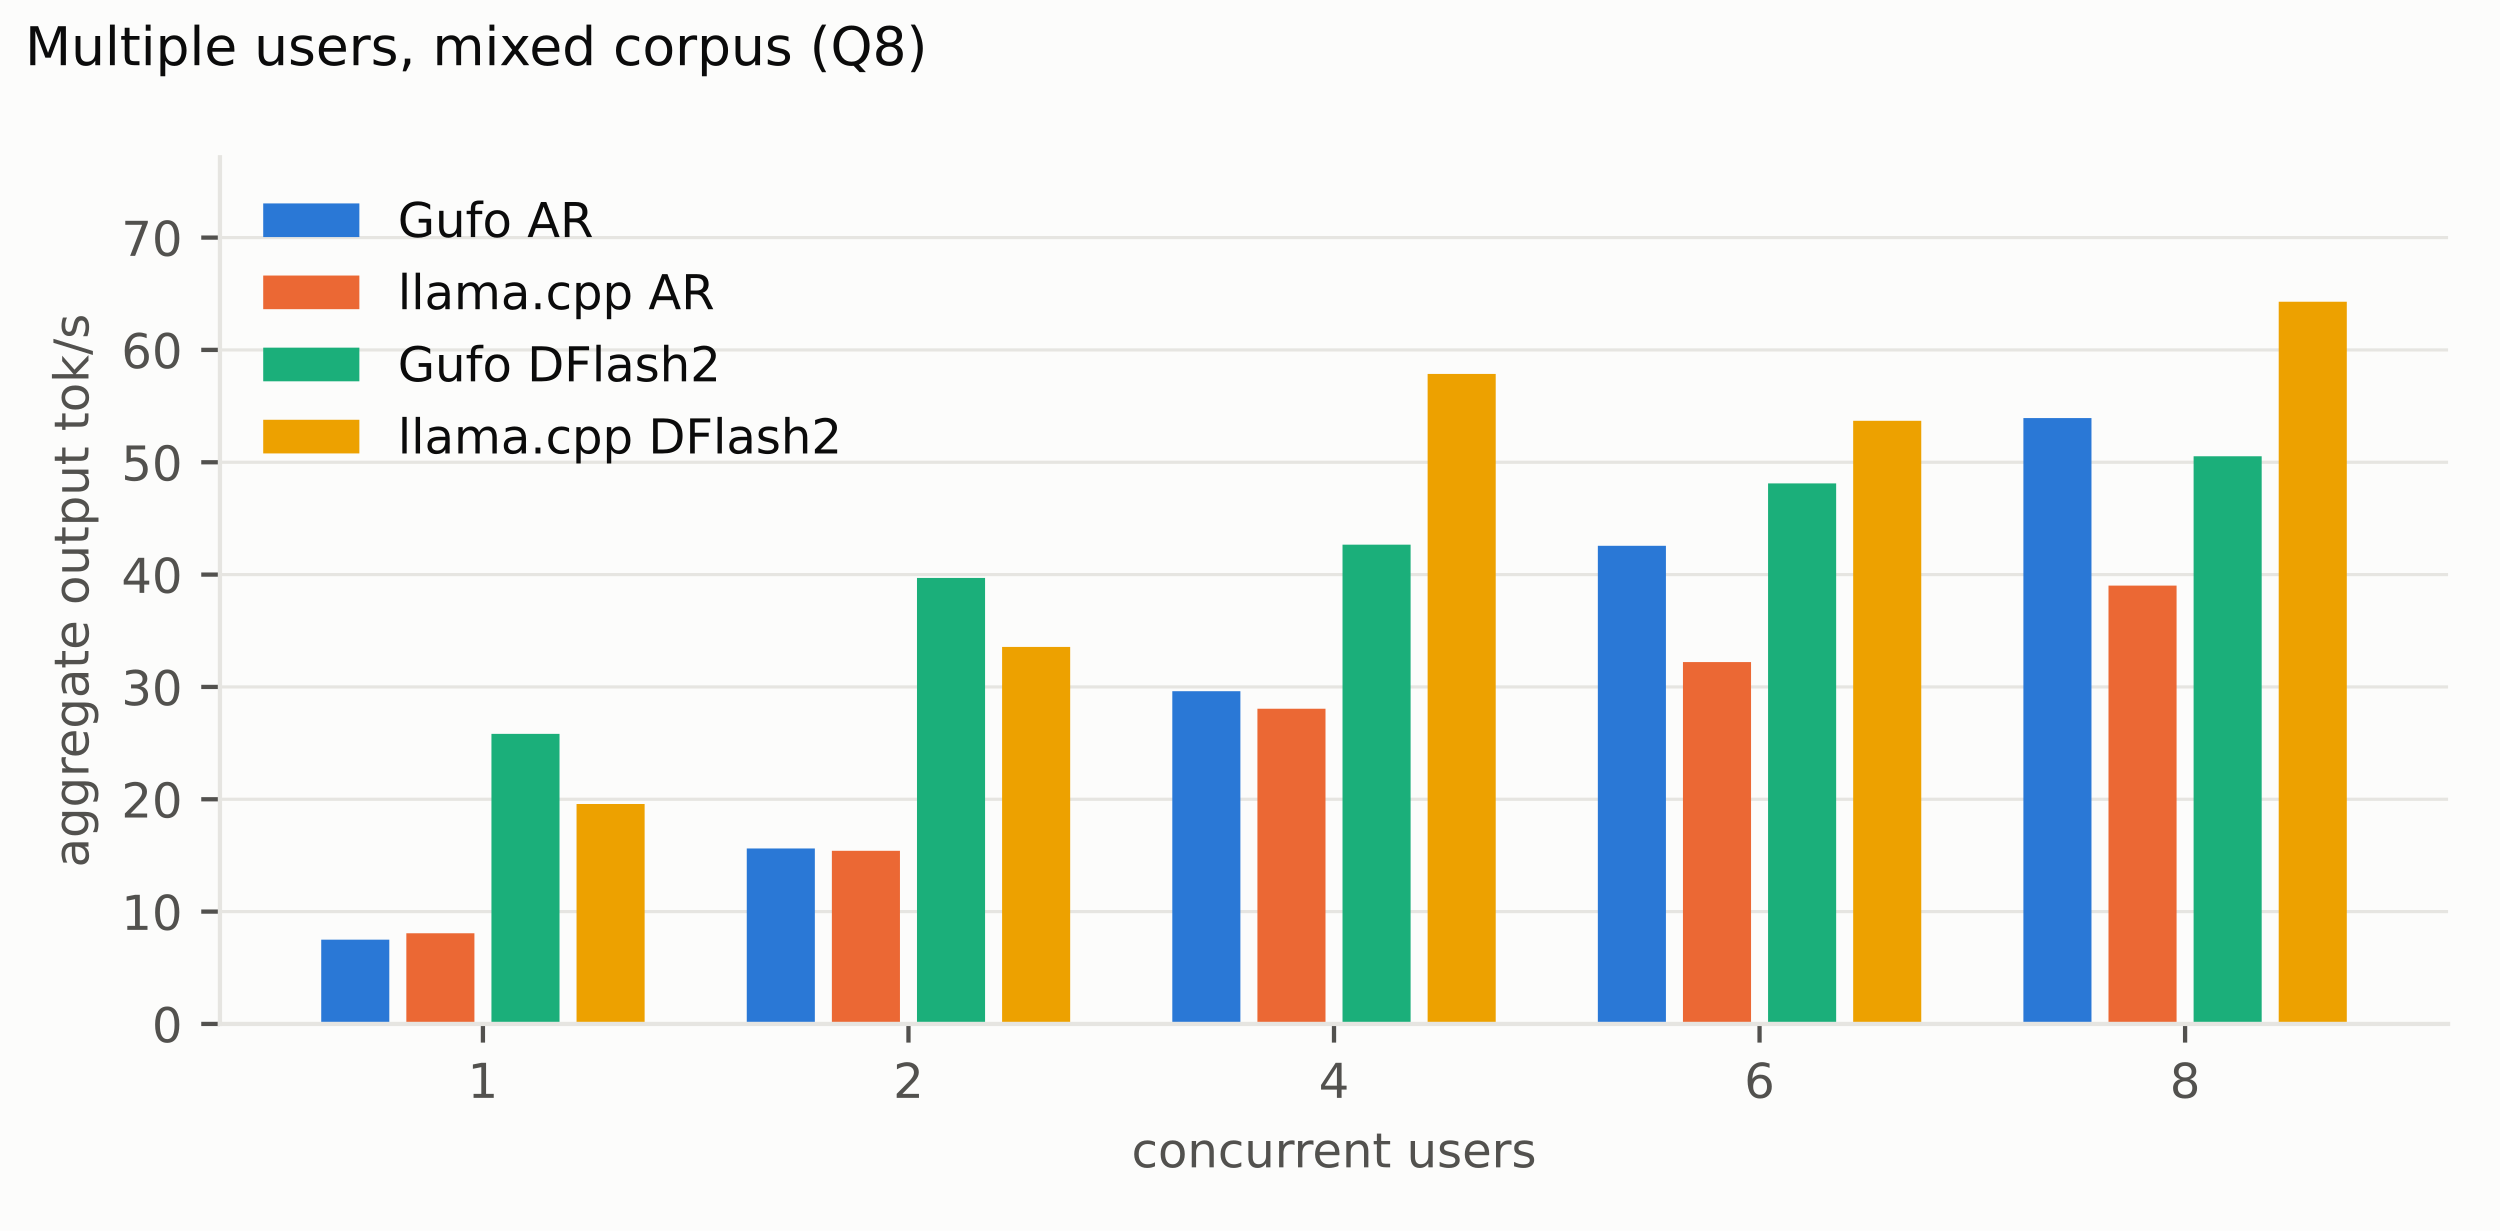
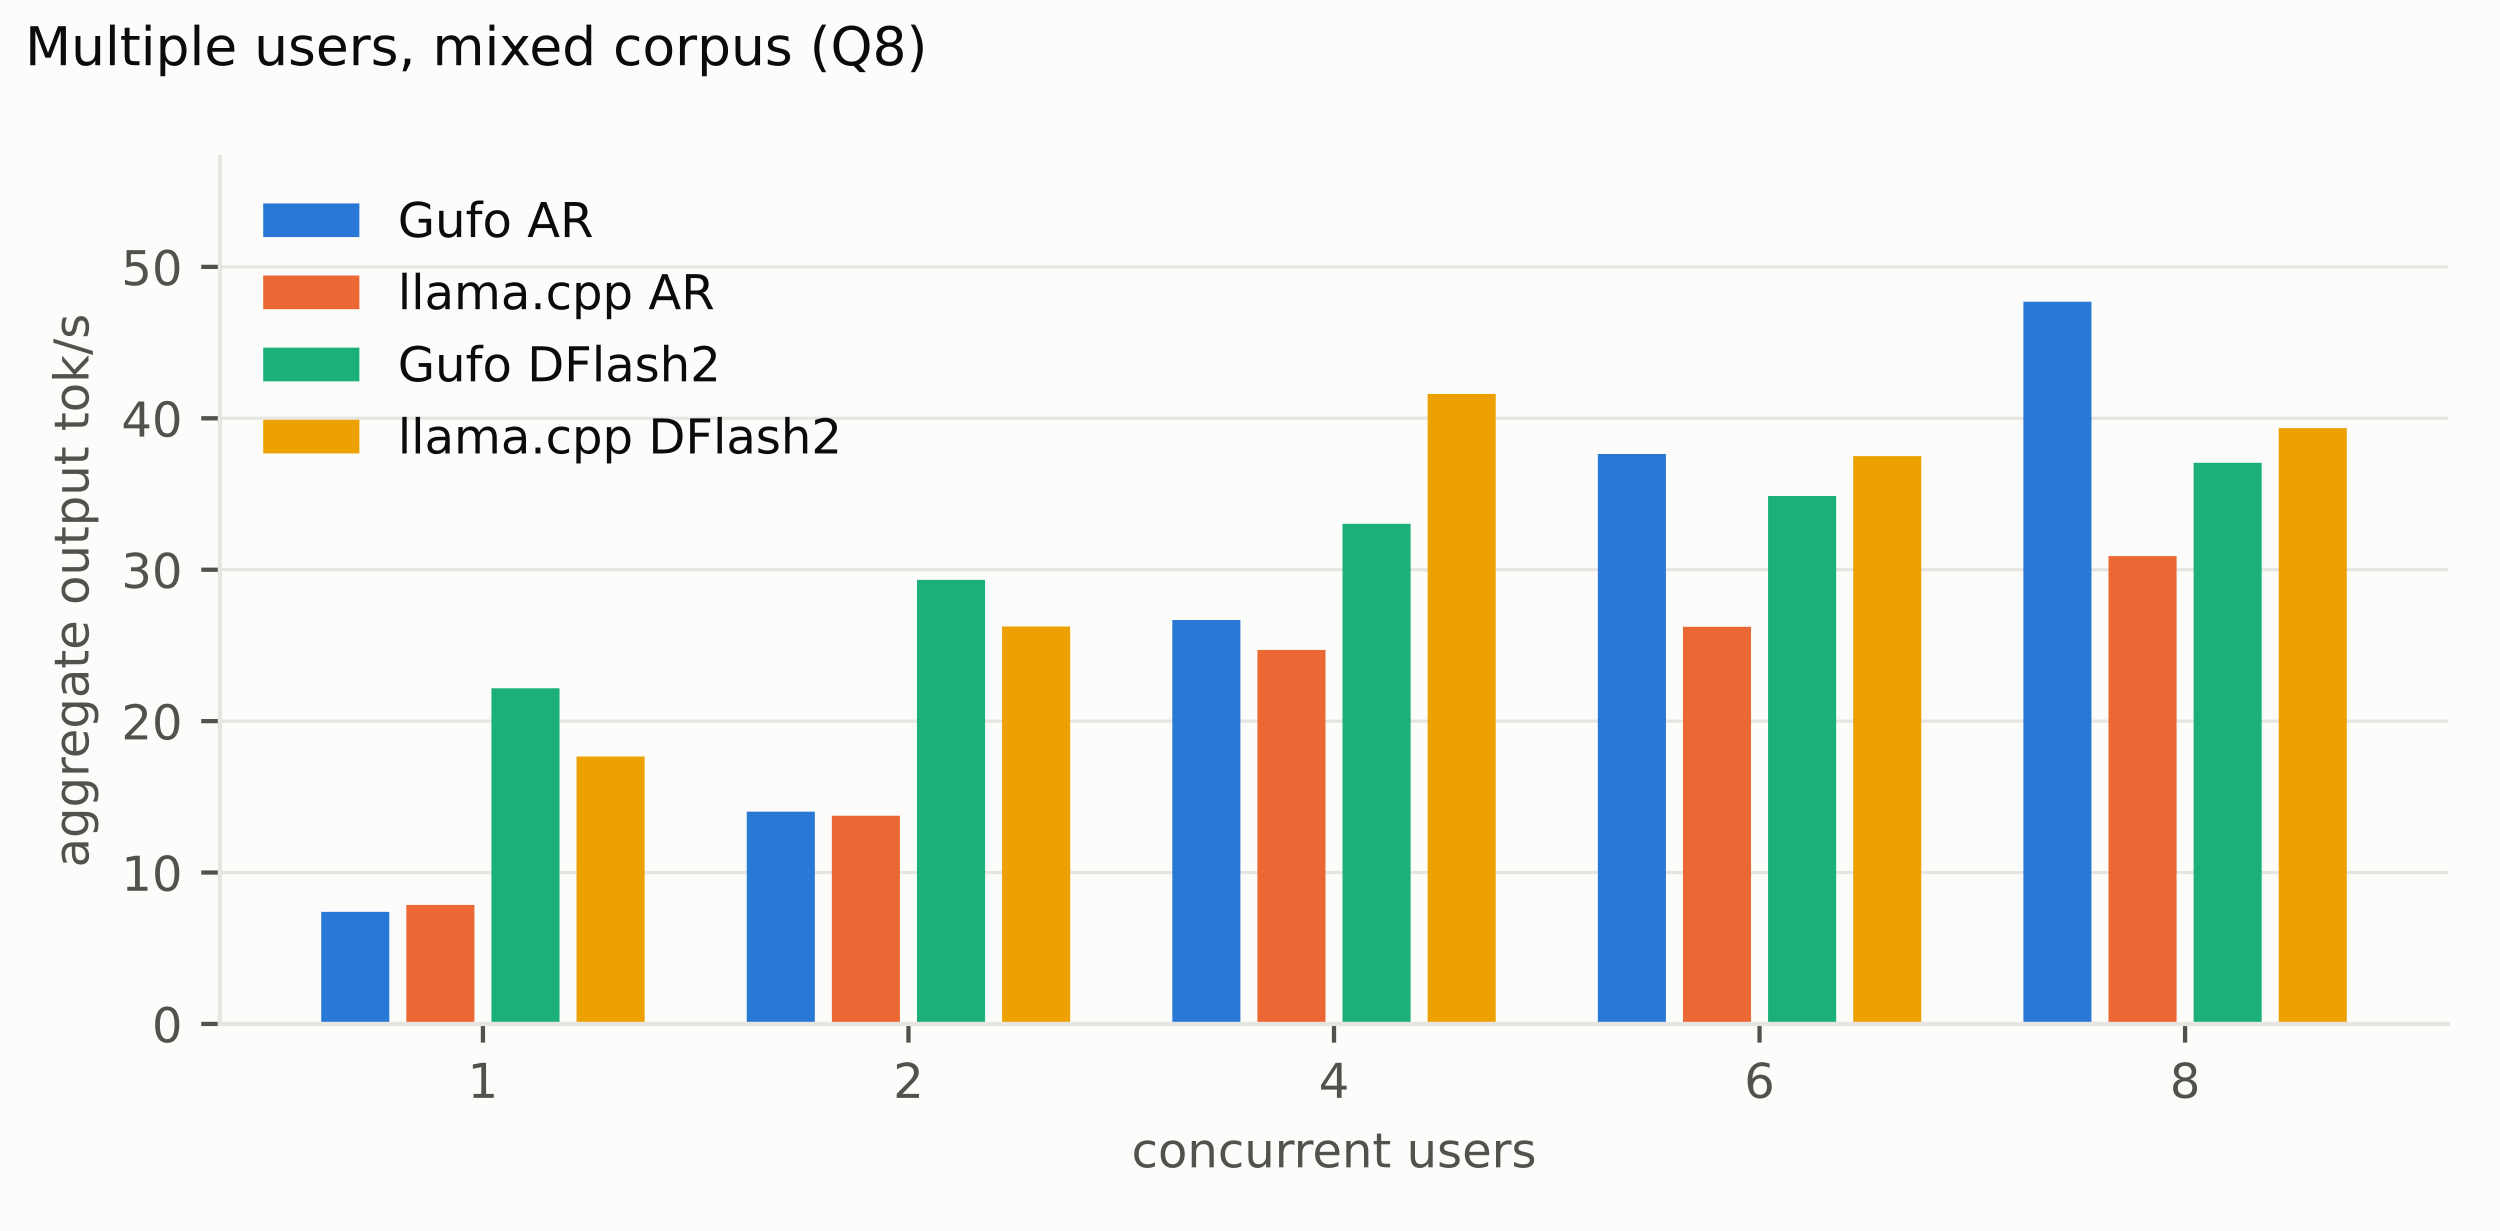
<svg xmlns="http://www.w3.org/2000/svg" xmlns:xlink="http://www.w3.org/1999/xlink" width="468pt" height="230.4pt" viewBox="0 0 468 230.4" version="1.1">
  <defs>
    <style type="text/css">*{stroke-linejoin: round; stroke-linecap: butt}</style>
  </defs>
  <g id="figure_1">
    <g id="patch_1">
      <path d="M 0 230.4  L 468 230.4  L 468 0  L 0 0  z " style="fill: #fcfcfb" />
    </g>
    <g id="axes_1">
      <g id="patch_2">
        <path d="M 41.173 191.68  L 458.28 191.68  L 458.28 29.441  L 41.173 29.441  z " style="fill: #fcfcfb" />
      </g>
      <g id="matplotlib.axis_1">
        <g id="xtick_1">
          <g id="line2d_1">
            <defs>
              <path id="m1ebf051f68" d="M 0 0  L 0 3.5  " style="stroke: #52514e; stroke-width: 0.8" />
            </defs>
            <g>
              <use xlink:href="#m1ebf051f68" x="90.404" y="191.68" style="fill: #52514e; stroke: #52514e; stroke-width: 0.8" />
            </g>
          </g>
          <g id="text_1">
            <text style="font-size: 9px; font-family: 'DejaVu Sans', 'Bitstream Vera Sans', 'Computer Modern Sans Serif', 'Lucida Grande', 'Verdana', 'Geneva', 'Lucid', 'Arial', 'Helvetica', 'Avant Garde', sans-serif; text-anchor: middle; fill: #52514e" x="90.404" y="205.518" transform="rotate(-0 90.40391 205.5179)">1</text>
          </g>
        </g>
        <g id="xtick_2">
          <g id="line2d_2">
            <g>
              <use xlink:href="#m1ebf051f68" x="170.065" y="191.68" style="fill: #52514e; stroke: #52514e; stroke-width: 0.8" />
            </g>
          </g>
          <g id="text_2">
            <text style="font-size: 9px; font-family: 'DejaVu Sans', 'Bitstream Vera Sans', 'Computer Modern Sans Serif', 'Lucida Grande', 'Verdana', 'Geneva', 'Lucid', 'Arial', 'Helvetica', 'Avant Garde', sans-serif; text-anchor: middle; fill: #52514e" x="170.065" y="205.518" transform="rotate(-0 170.0653 205.5179)">2</text>
          </g>
        </g>
        <g id="xtick_3">
          <g id="line2d_3">
            <g>
              <use xlink:href="#m1ebf051f68" x="249.727" y="191.68" style="fill: #52514e; stroke: #52514e; stroke-width: 0.8" />
            </g>
          </g>
          <g id="text_3">
            <text style="font-size: 9px; font-family: 'DejaVu Sans', 'Bitstream Vera Sans', 'Computer Modern Sans Serif', 'Lucida Grande', 'Verdana', 'Geneva', 'Lucid', 'Arial', 'Helvetica', 'Avant Garde', sans-serif; text-anchor: middle; fill: #52514e" x="249.727" y="205.518" transform="rotate(-0 249.7266 205.5179)">4</text>
          </g>
        </g>
        <g id="xtick_4">
          <g id="line2d_4">
            <g>
              <use xlink:href="#m1ebf051f68" x="329.388" y="191.68" style="fill: #52514e; stroke: #52514e; stroke-width: 0.8" />
            </g>
          </g>
          <g id="text_4">
            <text style="font-size: 9px; font-family: 'DejaVu Sans', 'Bitstream Vera Sans', 'Computer Modern Sans Serif', 'Lucida Grande', 'Verdana', 'Geneva', 'Lucid', 'Arial', 'Helvetica', 'Avant Garde', sans-serif; text-anchor: middle; fill: #52514e" x="329.388" y="205.518" transform="rotate(-0 329.3879 205.5179)">6</text>
          </g>
        </g>
        <g id="xtick_5">
          <g id="line2d_5">
            <g>
              <use xlink:href="#m1ebf051f68" x="409.049" y="191.68" style="fill: #52514e; stroke: #52514e; stroke-width: 0.8" />
            </g>
          </g>
          <g id="text_5">
            <text style="font-size: 9px; font-family: 'DejaVu Sans', 'Bitstream Vera Sans', 'Computer Modern Sans Serif', 'Lucida Grande', 'Verdana', 'Geneva', 'Lucid', 'Arial', 'Helvetica', 'Avant Garde', sans-serif; text-anchor: middle; fill: #52514e" x="409.049" y="205.518" transform="rotate(-0 409.0493 205.5179)">8</text>
          </g>
        </g>
        <g id="text_6">
          <text style="font-size: 9px; font-family: 'DejaVu Sans', 'Bitstream Vera Sans', 'Computer Modern Sans Serif', 'Lucida Grande', 'Verdana', 'Geneva', 'Lucid', 'Arial', 'Helvetica', 'Avant Garde', sans-serif; text-anchor: middle; fill: #52514e" x="249.727" y="218.518" transform="rotate(-0 249.7266 218.5179)">concurrent users</text>
        </g>
      </g>
      <g id="matplotlib.axis_2">
        <g id="ytick_1">
          <g id="line2d_6">
            <path d="M 41.173 191.68  L 458.28 191.68  " clip-path="url(#p2d3f1ae1b2)" style="fill: none; stroke: #e6e5e1; stroke-width: 0.6; stroke-linecap: square" />
          </g>
          <g id="line2d_7">
            <defs>
              <path id="m680e5b1e24" d="M 0 0  L -3.5 0  " style="stroke: #52514e; stroke-width: 0.8" />
            </defs>
            <g>
              <use xlink:href="#m680e5b1e24" x="41.173" y="191.68" style="fill: #52514e; stroke: #52514e; stroke-width: 0.8" />
            </g>
          </g>
          <g id="text_7">
            <text style="font-size: 9px; font-family: 'DejaVu Sans', 'Bitstream Vera Sans', 'Computer Modern Sans Serif', 'Lucida Grande', 'Verdana', 'Geneva', 'Lucid', 'Arial', 'Helvetica', 'Avant Garde', sans-serif; text-anchor: end; fill: #52514e" x="34.173" y="195.099" transform="rotate(-0 34.1732 195.0989)">0</text>
          </g>
        </g>
        <g id="ytick_2">
          <g id="line2d_8">
-             <path d="M 41.173 170.65  L 458.28 170.65  " clip-path="url(#p2d3f1ae1b2)" style="fill: none; stroke: #e6e5e1; stroke-width: 0.6; stroke-linecap: square" />
+             <path d="M 41.173 163.336  L 458.28 163.336  " clip-path="url(#p2d3f1ae1b2)" style="fill: none; stroke: #e6e5e1; stroke-width: 0.6; stroke-linecap: square" />
          </g>
          <g id="line2d_9">
            <g>
-               <use xlink:href="#m680e5b1e24" x="41.173" y="170.65" style="fill: #52514e; stroke: #52514e; stroke-width: 0.8" />
+               <use xlink:href="#m680e5b1e24" x="41.173" y="163.336" style="fill: #52514e; stroke: #52514e; stroke-width: 0.8" />
            </g>
          </g>
          <g id="text_8">
-             <text style="font-size: 9px; font-family: 'DejaVu Sans', 'Bitstream Vera Sans', 'Computer Modern Sans Serif', 'Lucida Grande', 'Verdana', 'Geneva', 'Lucid', 'Arial', 'Helvetica', 'Avant Garde', sans-serif; text-anchor: end; fill: #52514e" x="34.173" y="174.069" transform="rotate(-0 34.1732 174.0693)">10</text>
+             <text style="font-size: 9px; font-family: 'DejaVu Sans', 'Bitstream Vera Sans', 'Computer Modern Sans Serif', 'Lucida Grande', 'Verdana', 'Geneva', 'Lucid', 'Arial', 'Helvetica', 'Avant Garde', sans-serif; text-anchor: end; fill: #52514e" x="34.173" y="166.755" transform="rotate(-0 34.1732 166.7553)">10</text>
          </g>
        </g>
        <g id="ytick_3">
          <g id="line2d_10">
-             <path d="M 41.173 149.621  L 458.28 149.621  " clip-path="url(#p2d3f1ae1b2)" style="fill: none; stroke: #e6e5e1; stroke-width: 0.6; stroke-linecap: square" />
+             <path d="M 41.173 134.993  L 458.28 134.993  " clip-path="url(#p2d3f1ae1b2)" style="fill: none; stroke: #e6e5e1; stroke-width: 0.6; stroke-linecap: square" />
          </g>
          <g id="line2d_11">
            <g>
-               <use xlink:href="#m680e5b1e24" x="41.173" y="149.621" style="fill: #52514e; stroke: #52514e; stroke-width: 0.8" />
+               <use xlink:href="#m680e5b1e24" x="41.173" y="134.993" style="fill: #52514e; stroke: #52514e; stroke-width: 0.8" />
            </g>
          </g>
          <g id="text_9">
-             <text style="font-size: 9px; font-family: 'DejaVu Sans', 'Bitstream Vera Sans', 'Computer Modern Sans Serif', 'Lucida Grande', 'Verdana', 'Geneva', 'Lucid', 'Arial', 'Helvetica', 'Avant Garde', sans-serif; text-anchor: end; fill: #52514e" x="34.173" y="153.04" transform="rotate(-0 34.1732 153.0397)">20</text>
+             <text style="font-size: 9px; font-family: 'DejaVu Sans', 'Bitstream Vera Sans', 'Computer Modern Sans Serif', 'Lucida Grande', 'Verdana', 'Geneva', 'Lucid', 'Arial', 'Helvetica', 'Avant Garde', sans-serif; text-anchor: end; fill: #52514e" x="34.173" y="138.412" transform="rotate(-0 34.1732 138.4116)">20</text>
          </g>
        </g>
        <g id="ytick_4">
          <g id="line2d_12">
-             <path d="M 41.173 128.591  L 458.28 128.591  " clip-path="url(#p2d3f1ae1b2)" style="fill: none; stroke: #e6e5e1; stroke-width: 0.6; stroke-linecap: square" />
+             <path d="M 41.173 106.649  L 458.28 106.649  " clip-path="url(#p2d3f1ae1b2)" style="fill: none; stroke: #e6e5e1; stroke-width: 0.6; stroke-linecap: square" />
          </g>
          <g id="line2d_13">
            <g>
-               <use xlink:href="#m680e5b1e24" x="41.173" y="128.591" style="fill: #52514e; stroke: #52514e; stroke-width: 0.8" />
+               <use xlink:href="#m680e5b1e24" x="41.173" y="106.649" style="fill: #52514e; stroke: #52514e; stroke-width: 0.8" />
            </g>
          </g>
          <g id="text_10">
-             <text style="font-size: 9px; font-family: 'DejaVu Sans', 'Bitstream Vera Sans', 'Computer Modern Sans Serif', 'Lucida Grande', 'Verdana', 'Geneva', 'Lucid', 'Arial', 'Helvetica', 'Avant Garde', sans-serif; text-anchor: end; fill: #52514e" x="34.173" y="132.01" transform="rotate(-0 34.1732 132.0101)">30</text>
+             <text style="font-size: 9px; font-family: 'DejaVu Sans', 'Bitstream Vera Sans', 'Computer Modern Sans Serif', 'Lucida Grande', 'Verdana', 'Geneva', 'Lucid', 'Arial', 'Helvetica', 'Avant Garde', sans-serif; text-anchor: end; fill: #52514e" x="34.173" y="110.068" transform="rotate(-0 34.1732 110.0679)">30</text>
          </g>
        </g>
        <g id="ytick_5">
          <g id="line2d_14">
-             <path d="M 41.173 107.562  L 458.28 107.562  " clip-path="url(#p2d3f1ae1b2)" style="fill: none; stroke: #e6e5e1; stroke-width: 0.6; stroke-linecap: square" />
+             <path d="M 41.173 78.305  L 458.28 78.305  " clip-path="url(#p2d3f1ae1b2)" style="fill: none; stroke: #e6e5e1; stroke-width: 0.6; stroke-linecap: square" />
          </g>
          <g id="line2d_15">
            <g>
-               <use xlink:href="#m680e5b1e24" x="41.173" y="107.562" style="fill: #52514e; stroke: #52514e; stroke-width: 0.8" />
+               <use xlink:href="#m680e5b1e24" x="41.173" y="78.305" style="fill: #52514e; stroke: #52514e; stroke-width: 0.8" />
            </g>
          </g>
          <g id="text_11">
-             <text style="font-size: 9px; font-family: 'DejaVu Sans', 'Bitstream Vera Sans', 'Computer Modern Sans Serif', 'Lucida Grande', 'Verdana', 'Geneva', 'Lucid', 'Arial', 'Helvetica', 'Avant Garde', sans-serif; text-anchor: end; fill: #52514e" x="34.173" y="110.981" transform="rotate(-0 34.1732 110.9805)">40</text>
+             <text style="font-size: 9px; font-family: 'DejaVu Sans', 'Bitstream Vera Sans', 'Computer Modern Sans Serif', 'Lucida Grande', 'Verdana', 'Geneva', 'Lucid', 'Arial', 'Helvetica', 'Avant Garde', sans-serif; text-anchor: end; fill: #52514e" x="34.173" y="81.724" transform="rotate(-0 34.1732 81.72423)">40</text>
          </g>
        </g>
        <g id="ytick_6">
          <g id="line2d_16">
-             <path d="M 41.173 86.532  L 458.28 86.532  " clip-path="url(#p2d3f1ae1b2)" style="fill: none; stroke: #e6e5e1; stroke-width: 0.6; stroke-linecap: square" />
+             <path d="M 41.173 49.962  L 458.28 49.962  " clip-path="url(#p2d3f1ae1b2)" style="fill: none; stroke: #e6e5e1; stroke-width: 0.6; stroke-linecap: square" />
          </g>
          <g id="line2d_17">
            <g>
-               <use xlink:href="#m680e5b1e24" x="41.173" y="86.532" style="fill: #52514e; stroke: #52514e; stroke-width: 0.8" />
+               <use xlink:href="#m680e5b1e24" x="41.173" y="49.962" style="fill: #52514e; stroke: #52514e; stroke-width: 0.8" />
            </g>
          </g>
          <g id="text_12">
-             <text style="font-size: 9px; font-family: 'DejaVu Sans', 'Bitstream Vera Sans', 'Computer Modern Sans Serif', 'Lucida Grande', 'Verdana', 'Geneva', 'Lucid', 'Arial', 'Helvetica', 'Avant Garde', sans-serif; text-anchor: end; fill: #52514e" x="34.173" y="89.951" transform="rotate(-0 34.1732 89.95091)">50</text>
-           </g>
-         </g>
-         <g id="ytick_7">
-           <g id="line2d_18">
-             <path d="M 41.173 65.502  L 458.28 65.502  " clip-path="url(#p2d3f1ae1b2)" style="fill: none; stroke: #e6e5e1; stroke-width: 0.6; stroke-linecap: square" />
-           </g>
-           <g id="line2d_19">
-             <g>
-               <use xlink:href="#m680e5b1e24" x="41.173" y="65.502" style="fill: #52514e; stroke: #52514e; stroke-width: 0.8" />
-             </g>
-           </g>
-           <g id="text_13">
-             <text style="font-size: 9px; font-family: 'DejaVu Sans', 'Bitstream Vera Sans', 'Computer Modern Sans Serif', 'Lucida Grande', 'Verdana', 'Geneva', 'Lucid', 'Arial', 'Helvetica', 'Avant Garde', sans-serif; text-anchor: end; fill: #52514e" x="34.173" y="68.921" transform="rotate(-0 34.1732 68.9213)">60</text>
-           </g>
-         </g>
-         <g id="ytick_8">
-           <g id="line2d_20">
-             <path d="M 41.173 44.473  L 458.28 44.473  " clip-path="url(#p2d3f1ae1b2)" style="fill: none; stroke: #e6e5e1; stroke-width: 0.6; stroke-linecap: square" />
-           </g>
-           <g id="line2d_21">
-             <g>
-               <use xlink:href="#m680e5b1e24" x="41.173" y="44.473" style="fill: #52514e; stroke: #52514e; stroke-width: 0.8" />
-             </g>
-           </g>
-           <g id="text_14">
-             <text style="font-size: 9px; font-family: 'DejaVu Sans', 'Bitstream Vera Sans', 'Computer Modern Sans Serif', 'Lucida Grande', 'Verdana', 'Geneva', 'Lucid', 'Arial', 'Helvetica', 'Avant Garde', sans-serif; text-anchor: end; fill: #52514e" x="34.173" y="47.892" transform="rotate(-0 34.1732 47.89169)">70</text>
-           </g>
-         </g>
-         <g id="text_15">
+             <text style="font-size: 9px; font-family: 'DejaVu Sans', 'Bitstream Vera Sans', 'Computer Modern Sans Serif', 'Lucida Grande', 'Verdana', 'Geneva', 'Lucid', 'Arial', 'Helvetica', 'Avant Garde', sans-serif; text-anchor: end; fill: #52514e" x="34.173" y="53.381" transform="rotate(-0 34.1732 53.38055)">50</text>
+           </g>
+         </g>
+         <g id="text_13">
          <text style="font-size: 9px; font-family: 'DejaVu Sans', 'Bitstream Vera Sans', 'Computer Modern Sans Serif', 'Lucida Grande', 'Verdana', 'Geneva', 'Lucid', 'Arial', 'Helvetica', 'Avant Garde', sans-serif; text-anchor: middle; fill: #52514e" x="16.559" y="110.56" transform="rotate(-90 16.55859 110.5604)">aggregate output tok/s</text>
        </g>
      </g>
      <g id="patch_3">
-         <path d="M 60.133 191.68  L 72.878 191.68  L 72.878 175.908  L 60.133 175.908  z " clip-path="url(#p2d3f1ae1b2)" style="fill: #2a78d6" />
+         <path d="M 60.133 191.68  L 72.878 191.68  L 72.878 170.706  L 60.133 170.706  z " clip-path="url(#p2d3f1ae1b2)" style="fill: #2a78d6" />
      </g>
      <g id="patch_4">
-         <path d="M 139.794 191.68  L 152.54 191.68  L 152.54 158.832  L 139.794 158.832  z " clip-path="url(#p2d3f1ae1b2)" style="fill: #2a78d6" />
+         <path d="M 139.794 191.68  L 152.54 191.68  L 152.54 151.942  L 139.794 151.942  z " clip-path="url(#p2d3f1ae1b2)" style="fill: #2a78d6" />
      </g>
      <g id="patch_5">
-         <path d="M 219.455 191.68  L 232.201 191.68  L 232.201 129.39  L 219.455 129.39  z " clip-path="url(#p2d3f1ae1b2)" style="fill: #2a78d6" />
+         <path d="M 219.455 191.68  L 232.201 191.68  L 232.201 116.059  L 219.455 116.059  z " clip-path="url(#p2d3f1ae1b2)" style="fill: #2a78d6" />
      </g>
      <g id="patch_6">
-         <path d="M 299.117 191.68  L 311.862 191.68  L 311.862 102.178  L 299.117 102.178  z " clip-path="url(#p2d3f1ae1b2)" style="fill: #2a78d6" />
+         <path d="M 299.117 191.68  L 311.862 191.68  L 311.862 84.994  L 299.117 84.994  z " clip-path="url(#p2d3f1ae1b2)" style="fill: #2a78d6" />
      </g>
      <g id="patch_7">
-         <path d="M 378.778 191.68  L 391.524 191.68  L 391.524 78.267  L 378.778 78.267  z " clip-path="url(#p2d3f1ae1b2)" style="fill: #2a78d6" />
+         <path d="M 378.778 191.68  L 391.524 191.68  L 391.524 56.481  L 378.778 56.481  z " clip-path="url(#p2d3f1ae1b2)" style="fill: #2a78d6" />
      </g>
      <g id="patch_8">
-         <path d="M 76.065 191.68  L 88.811 191.68  L 88.811 174.709  L 76.065 174.709  z " clip-path="url(#p2d3f1ae1b2)" style="fill: #eb6834" />
+         <path d="M 76.065 191.68  L 88.811 191.68  L 88.811 169.402  L 76.065 169.402  z " clip-path="url(#p2d3f1ae1b2)" style="fill: #eb6834" />
      </g>
      <g id="patch_9">
-         <path d="M 155.726 191.68  L 168.472 191.68  L 168.472 159.273  L 155.726 159.273  z " clip-path="url(#p2d3f1ae1b2)" style="fill: #eb6834" />
+         <path d="M 155.726 191.68  L 168.472 191.68  L 168.472 152.707  L 155.726 152.707  z " clip-path="url(#p2d3f1ae1b2)" style="fill: #eb6834" />
      </g>
      <g id="patch_10">
-         <path d="M 235.388 191.68  L 248.133 191.68  L 248.133 132.671  L 235.388 132.671  z " clip-path="url(#p2d3f1ae1b2)" style="fill: #eb6834" />
+         <path d="M 235.388 191.68  L 248.133 191.68  L 248.133 121.671  L 235.388 121.671  z " clip-path="url(#p2d3f1ae1b2)" style="fill: #eb6834" />
      </g>
      <g id="patch_11">
-         <path d="M 315.049 191.68  L 327.795 191.68  L 327.795 123.944  L 315.049 123.944  z " clip-path="url(#p2d3f1ae1b2)" style="fill: #eb6834" />
+         <path d="M 315.049 191.68  L 327.795 191.68  L 327.795 117.335  L 315.049 117.335  z " clip-path="url(#p2d3f1ae1b2)" style="fill: #eb6834" />
      </g>
      <g id="patch_12">
-         <path d="M 394.71 191.68  L 407.456 191.68  L 407.456 109.622  L 394.71 109.622  z " clip-path="url(#p2d3f1ae1b2)" style="fill: #eb6834" />
+         <path d="M 394.71 191.68  L 407.456 191.68  L 407.456 104.098  L 394.71 104.098  z " clip-path="url(#p2d3f1ae1b2)" style="fill: #eb6834" />
      </g>
      <g id="patch_13">
-         <path d="M 91.997 191.68  L 104.743 191.68  L 104.743 137.382  L 91.997 137.382  z " clip-path="url(#p2d3f1ae1b2)" style="fill: #1baf7a" />
+         <path d="M 91.997 191.68  L 104.743 191.68  L 104.743 128.842  L 91.997 128.842  z " clip-path="url(#p2d3f1ae1b2)" style="fill: #1baf7a" />
      </g>
      <g id="patch_14">
-         <path d="M 171.658 191.68  L 184.404 191.68  L 184.404 108.192  L 171.658 108.192  z " clip-path="url(#p2d3f1ae1b2)" style="fill: #1baf7a" />
+         <path d="M 171.658 191.68  L 184.404 191.68  L 184.404 108.548  L 171.658 108.548  z " clip-path="url(#p2d3f1ae1b2)" style="fill: #1baf7a" />
      </g>
      <g id="patch_15">
-         <path d="M 251.32 191.68  L 264.066 191.68  L 264.066 101.968  L 251.32 101.968  z " clip-path="url(#p2d3f1ae1b2)" style="fill: #1baf7a" />
+         <path d="M 251.32 191.68  L 264.066 191.68  L 264.066 98.061  L 251.32 98.061  z " clip-path="url(#p2d3f1ae1b2)" style="fill: #1baf7a" />
      </g>
      <g id="patch_16">
-         <path d="M 330.981 191.68  L 343.727 191.68  L 343.727 90.486  L 330.981 90.486  z " clip-path="url(#p2d3f1ae1b2)" style="fill: #1baf7a" />
+         <path d="M 330.981 191.68  L 343.727 191.68  L 343.727 92.846  L 330.981 92.846  z " clip-path="url(#p2d3f1ae1b2)" style="fill: #1baf7a" />
      </g>
      <g id="patch_17">
-         <path d="M 410.643 191.68  L 423.388 191.68  L 423.388 85.417  L 410.643 85.417  z " clip-path="url(#p2d3f1ae1b2)" style="fill: #1baf7a" />
+         <path d="M 410.643 191.68  L 423.388 191.68  L 423.388 86.638  L 410.643 86.638  z " clip-path="url(#p2d3f1ae1b2)" style="fill: #1baf7a" />
      </g>
      <g id="patch_18">
-         <path d="M 107.929 191.68  L 120.675 191.68  L 120.675 150.504  L 107.929 150.504  z " clip-path="url(#p2d3f1ae1b2)" style="fill: #eda100" />
+         <path d="M 107.929 191.68  L 120.675 191.68  L 120.675 141.625  L 107.929 141.625  z " clip-path="url(#p2d3f1ae1b2)" style="fill: #eda100" />
      </g>
      <g id="patch_19">
-         <path d="M 187.591 191.68  L 200.337 191.68  L 200.337 121.105  L 187.591 121.105  z " clip-path="url(#p2d3f1ae1b2)" style="fill: #eda100" />
+         <path d="M 187.591 191.68  L 200.337 191.68  L 200.337 117.278  L 187.591 117.278  z " clip-path="url(#p2d3f1ae1b2)" style="fill: #eda100" />
      </g>
      <g id="patch_20">
-         <path d="M 267.252 191.68  L 279.998 191.68  L 279.998 70.003  L 267.252 70.003  z " clip-path="url(#p2d3f1ae1b2)" style="fill: #eda100" />
+         <path d="M 267.252 191.68  L 279.998 191.68  L 279.998 73.742  L 267.252 73.742  z " clip-path="url(#p2d3f1ae1b2)" style="fill: #eda100" />
      </g>
      <g id="patch_21">
-         <path d="M 346.913 191.68  L 359.659 191.68  L 359.659 78.772  L 346.913 78.772  z " clip-path="url(#p2d3f1ae1b2)" style="fill: #eda100" />
+         <path d="M 346.913 191.68  L 359.659 191.68  L 359.659 85.391  L 346.913 85.391  z " clip-path="url(#p2d3f1ae1b2)" style="fill: #eda100" />
      </g>
      <g id="patch_22">
-         <path d="M 426.575 191.68  L 439.321 191.68  L 439.321 56.481  L 426.575 56.481  z " clip-path="url(#p2d3f1ae1b2)" style="fill: #eda100" />
+         <path d="M 426.575 191.68  L 439.321 191.68  L 439.321 80.148  L 426.575 80.148  z " clip-path="url(#p2d3f1ae1b2)" style="fill: #eda100" />
      </g>
      <g id="patch_23">
        <path d="M 41.173 191.68  L 41.173 29.441  " style="fill: none; stroke: #e6e5e1; stroke-width: 0.8; stroke-linejoin: miter; stroke-linecap: square" />
      </g>
      <g id="patch_24">
        <path d="M 41.173 191.68  L 458.28 191.68  " style="fill: none; stroke: #e6e5e1; stroke-width: 0.8; stroke-linejoin: miter; stroke-linecap: square" />
      </g>
      <g id="legend_1">
        <g id="patch_25">
          <path d="M 49.273 44.379  L 67.273 44.379  L 67.273 38.079  L 49.273 38.079  z " style="fill: #2a78d6" />
        </g>
-         <g id="text_16">
+         <g id="text_14">
          <text style="font-size: 9px; font-family: 'DejaVu Sans', 'Bitstream Vera Sans', 'Computer Modern Sans Serif', 'Lucida Grande', 'Verdana', 'Geneva', 'Lucid', 'Arial', 'Helvetica', 'Avant Garde', sans-serif; text-anchor: start; fill: #0b0b0b" x="74.473" y="44.379" transform="rotate(-0 74.4732 44.37938)">Gufo AR</text>
        </g>
        <g id="patch_26">
          <path d="M 49.273 57.88  L 67.273 57.88  L 67.273 51.58  L 49.273 51.58  z " style="fill: #eb6834" />
        </g>
-         <g id="text_17">
+         <g id="text_15">
          <text style="font-size: 9px; font-family: 'DejaVu Sans', 'Bitstream Vera Sans', 'Computer Modern Sans Serif', 'Lucida Grande', 'Verdana', 'Geneva', 'Lucid', 'Arial', 'Helvetica', 'Avant Garde', sans-serif; text-anchor: start; fill: #0b0b0b" x="74.473" y="57.88" transform="rotate(-0 74.4732 57.88008)">llama.cpp AR</text>
        </g>
        <g id="patch_27">
          <path d="M 49.273 71.381  L 67.273 71.381  L 67.273 65.081  L 49.273 65.081  z " style="fill: #1baf7a" />
        </g>
-         <g id="text_18">
+         <g id="text_16">
          <text style="font-size: 9px; font-family: 'DejaVu Sans', 'Bitstream Vera Sans', 'Computer Modern Sans Serif', 'Lucida Grande', 'Verdana', 'Geneva', 'Lucid', 'Arial', 'Helvetica', 'Avant Garde', sans-serif; text-anchor: start; fill: #0b0b0b" x="74.473" y="71.381" transform="rotate(-0 74.4732 71.38078)">Gufo DFlash2</text>
        </g>
        <g id="patch_28">
          <path d="M 49.273 84.881  L 67.273 84.881  L 67.273 78.581  L 49.273 78.581  z " style="fill: #eda100" />
        </g>
-         <g id="text_19">
+         <g id="text_17">
          <text style="font-size: 9px; font-family: 'DejaVu Sans', 'Bitstream Vera Sans', 'Computer Modern Sans Serif', 'Lucida Grande', 'Verdana', 'Geneva', 'Lucid', 'Arial', 'Helvetica', 'Avant Garde', sans-serif; text-anchor: start; fill: #0b0b0b" x="74.473" y="84.881" transform="rotate(-0 74.4732 84.88148)">llama.cpp DFlash2</text>
        </g>
      </g>
    </g>
-     <g id="text_20">
+     <g id="text_18">
      <text style="font-size: 10px; font-family: 'DejaVu Sans', 'Bitstream Vera Sans', 'Computer Modern Sans Serif', 'Lucida Grande', 'Verdana', 'Geneva', 'Lucid', 'Arial', 'Helvetica', 'Avant Garde', sans-serif; text-anchor: start; fill: #0b0b0b" x="4.68" y="12.206" transform="rotate(-0 4.68 12.20644)">Multiple users, mixed corpus (Q8)</text>
    </g>
  </g>
  <defs>
    <clipPath id="p2d3f1ae1b2">
      <rect x="41.173" y="29.441" width="417.107" height="162.239" />
    </clipPath>
  </defs>
</svg>
